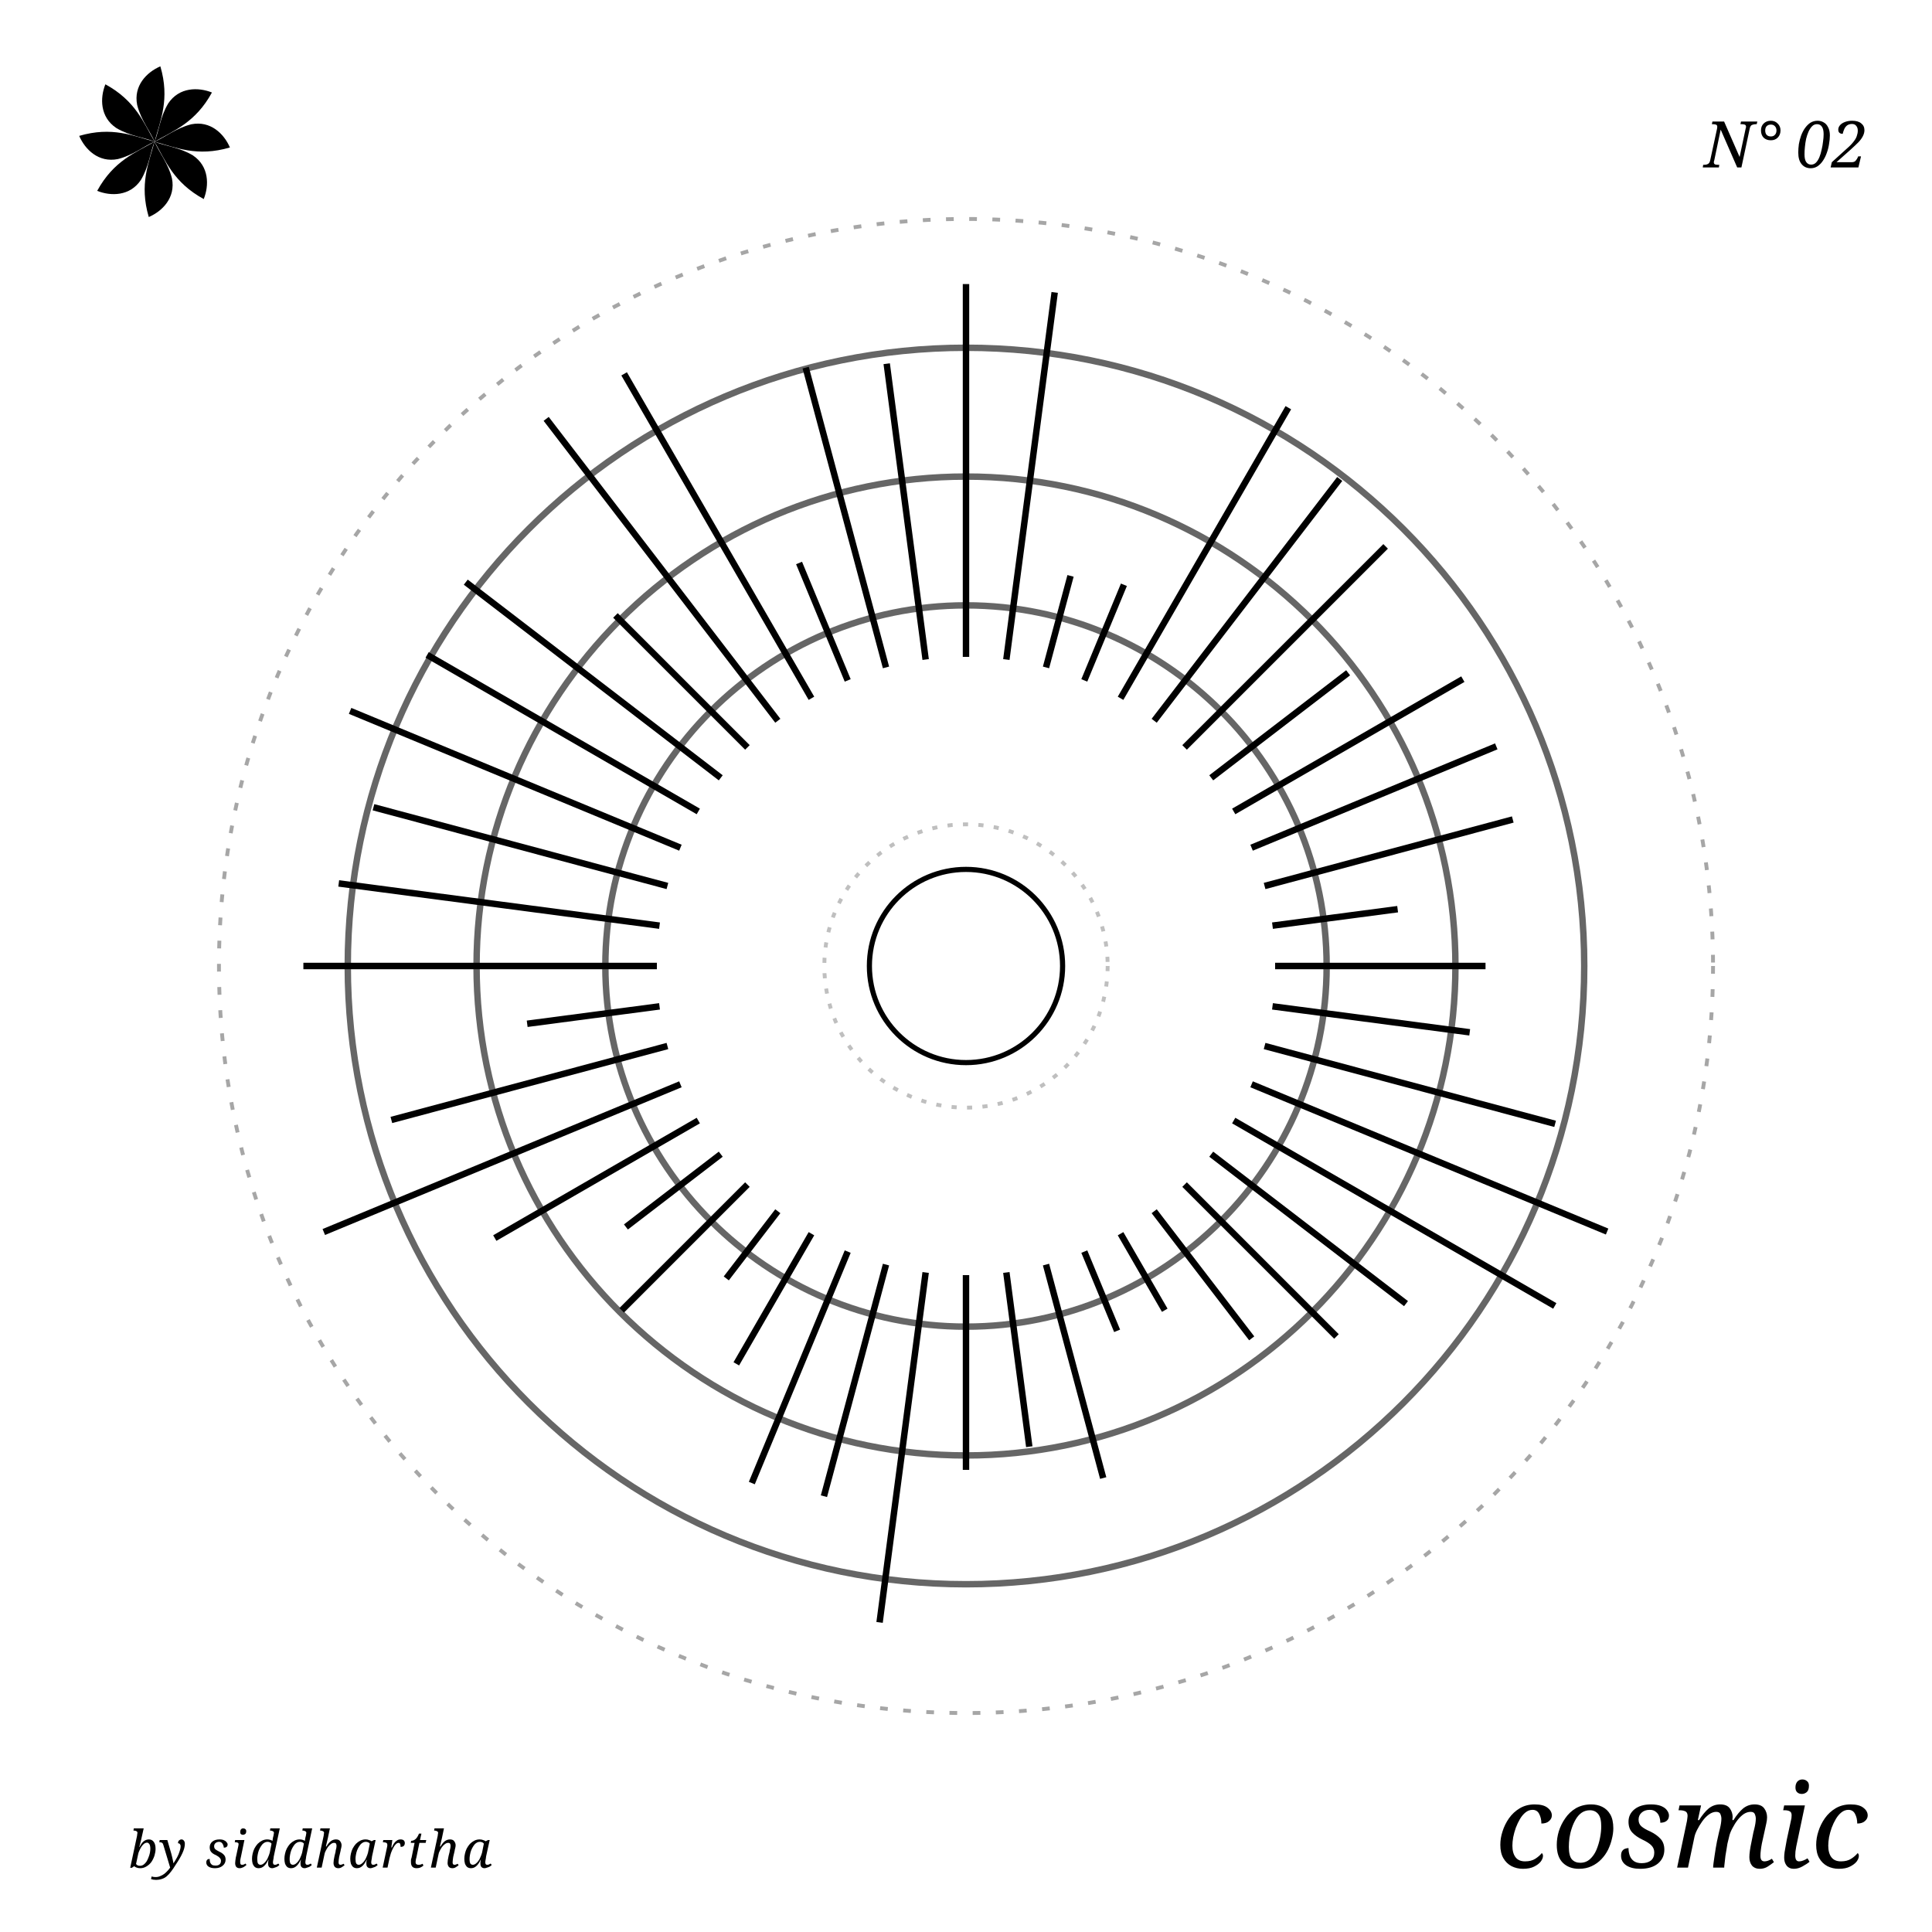
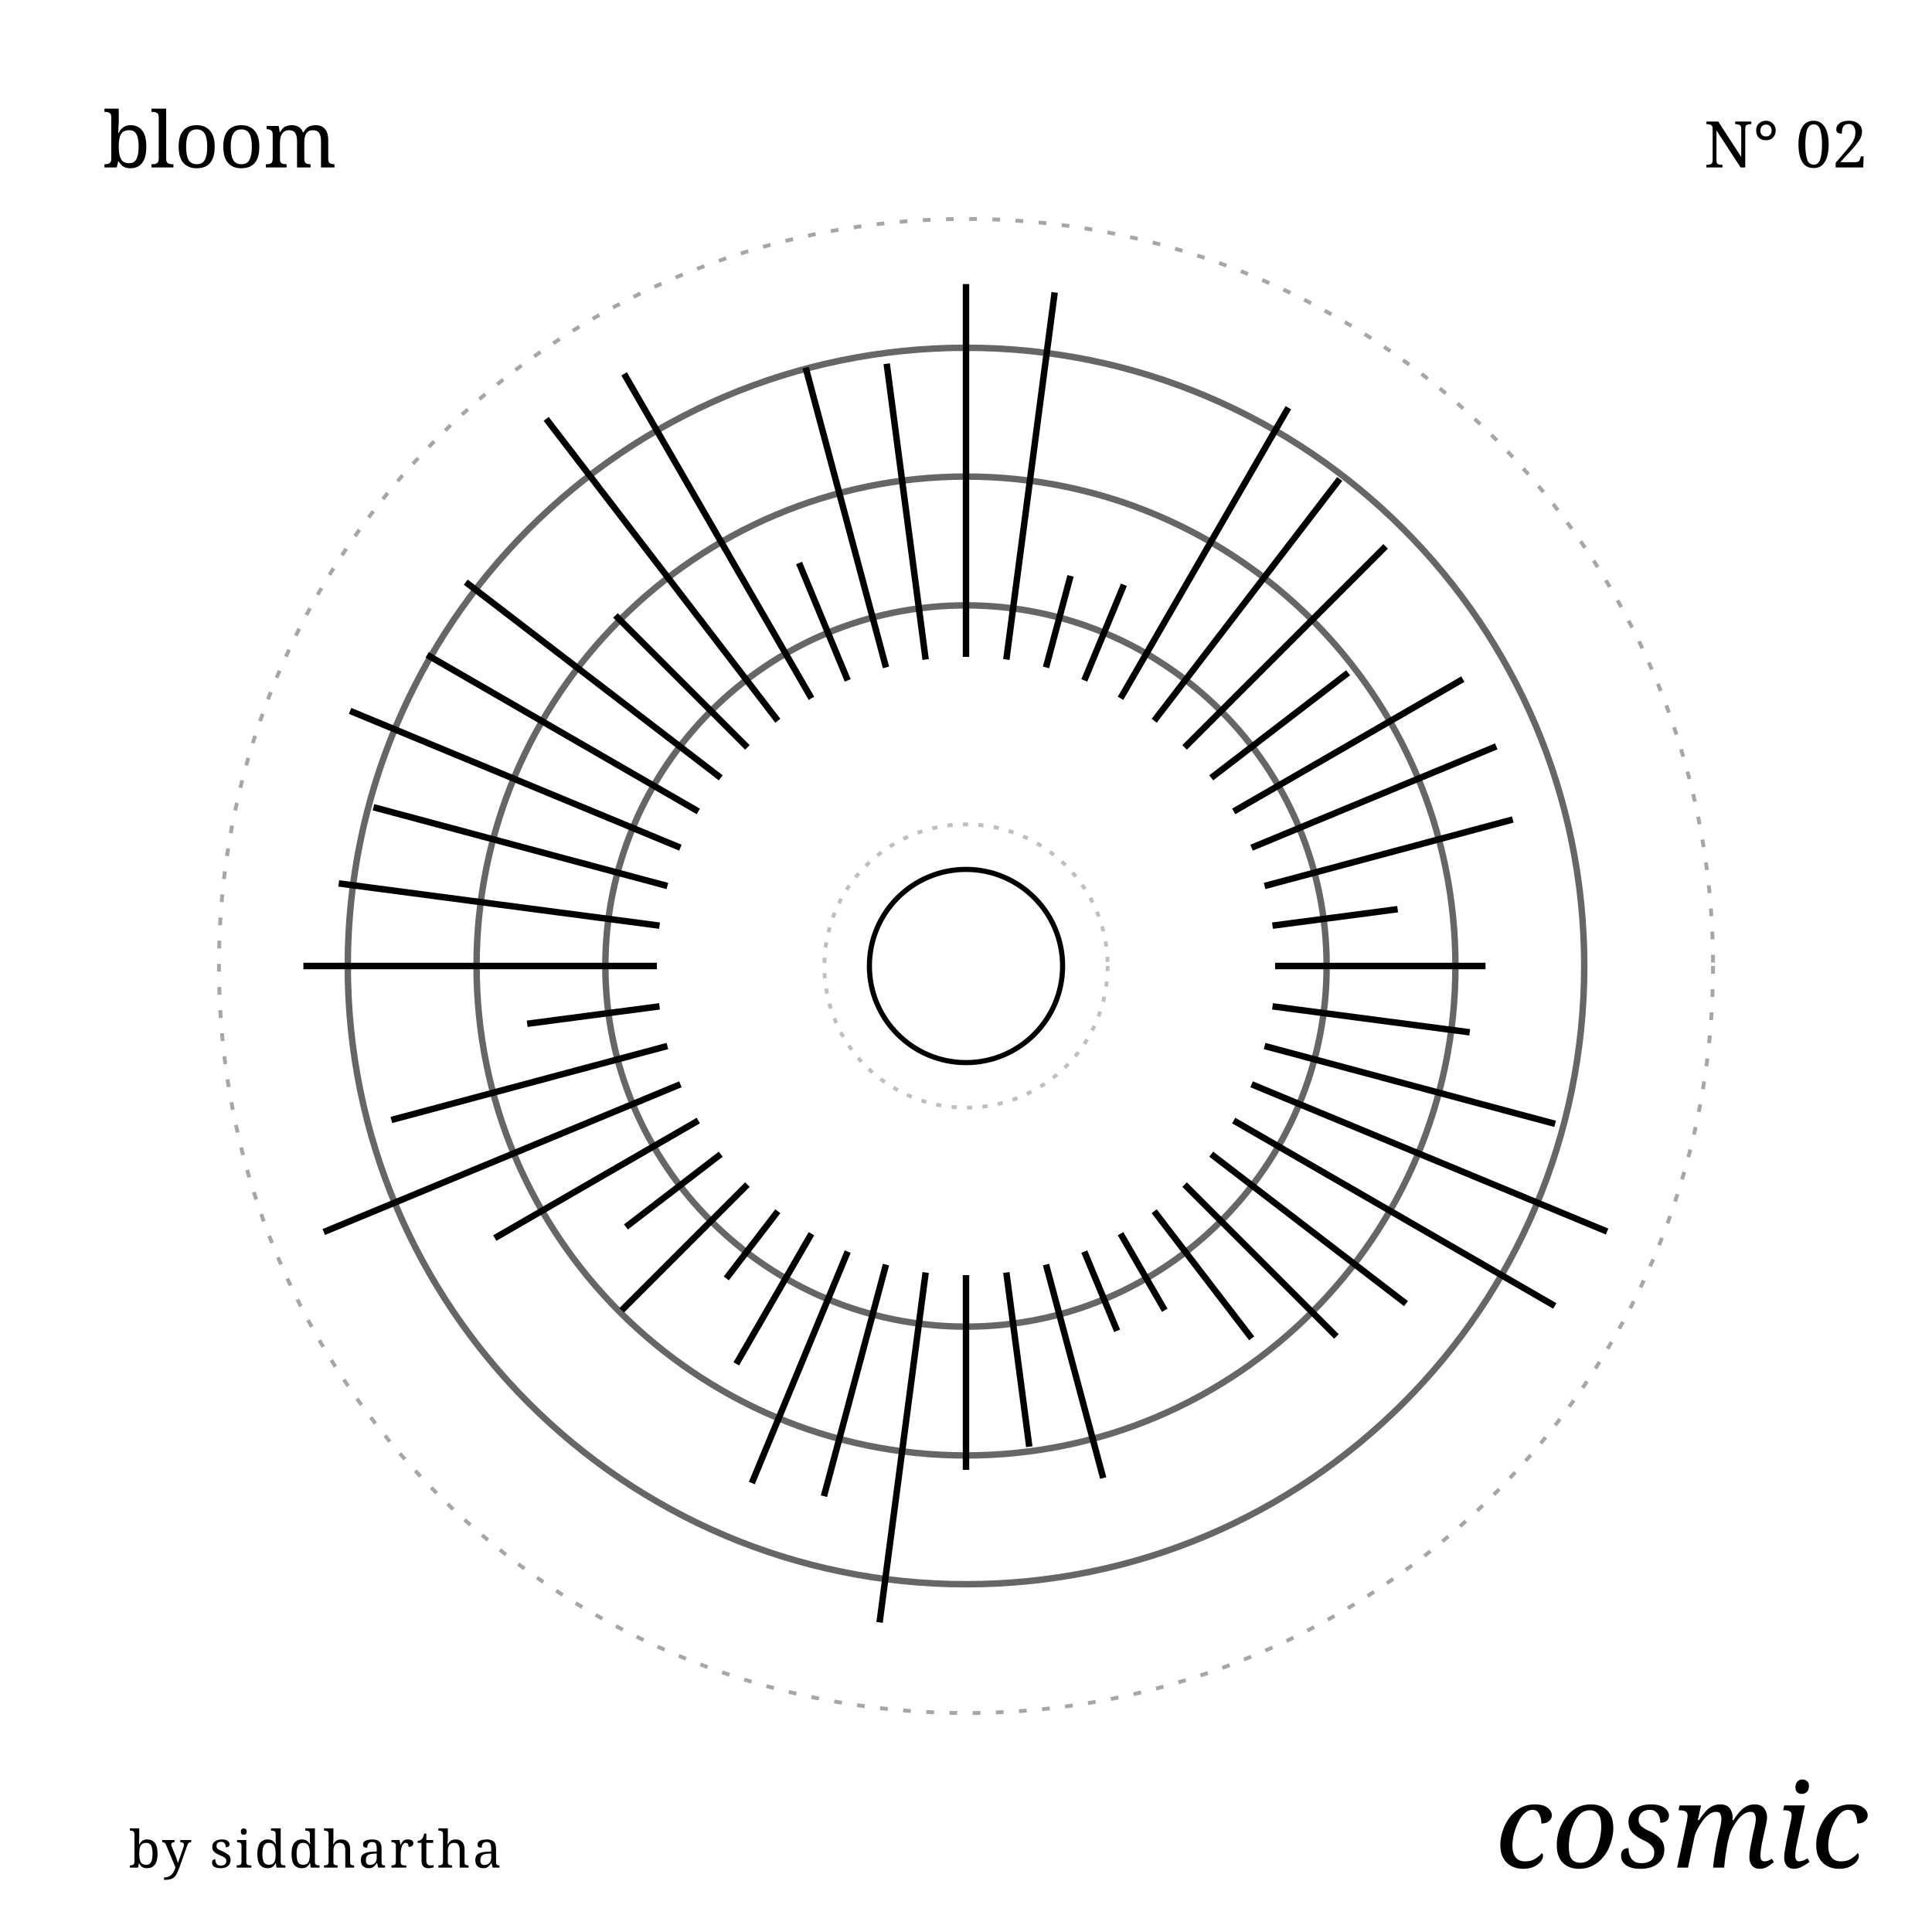
<svg xmlns="http://www.w3.org/2000/svg" viewBox="-75 -75 150 150" width="600" height="600">
  <circle r="58" fill="none" stroke="#000" stroke-width="0.3" stroke-dasharray="0.6,1.2" opacity="0.35" />
  <circle r="7.5" fill="none" stroke="#000" stroke-width="0.4" />
  <circle r="11" fill="none" stroke="#000" stroke-width="0.3" stroke-dasharray="0.4,0.8" opacity="0.25" />
  <g fill="none" stroke="#000" stroke-width="0.5">
    <line x1="0" y1="-24" x2="0" y2="-52.945" transform="rotate(0.0)" />
    <line x1="0" y1="-24" x2="0" y2="-52.748" transform="rotate(7.5)" />
    <line x1="0" y1="-24" x2="0" y2="-31.357" transform="rotate(15.0)" />
    <line x1="0" y1="-24" x2="0" y2="-32.037" transform="rotate(22.5)" />
    <line x1="0" y1="-24" x2="0" y2="-50.052" transform="rotate(30.0)" />
    <line x1="0" y1="-24" x2="0" y2="-47.663" transform="rotate(37.5)" />
    <line x1="0" y1="-24" x2="0" y2="-46.074" transform="rotate(45.0)" />
    <line x1="0" y1="-24" x2="0" y2="-37.395" transform="rotate(52.5)" />
    <line x1="0" y1="-24" x2="0" y2="-44.543" transform="rotate(60.0)" />
    <line x1="0" y1="-24" x2="0" y2="-44.563" transform="rotate(67.5)" />
    <line x1="0" y1="-24" x2="0" y2="-43.949" transform="rotate(75.0)" />
    <line x1="0" y1="-24" x2="0" y2="-33.801" transform="rotate(82.5)" />
    <line x1="0" y1="-24" x2="0" y2="-40.336" transform="rotate(90.0)" />
    <line x1="0" y1="-24" x2="0" y2="-39.445" transform="rotate(97.5)" />
    <line x1="0" y1="-24" x2="0" y2="-47.352" transform="rotate(105.0)" />
    <line x1="0" y1="-24" x2="0" y2="-53.876" transform="rotate(112.5)" />
    <line x1="0" y1="-24" x2="0" y2="-52.785" transform="rotate(120.0)" />
    <line x1="0" y1="-24" x2="0" y2="-43.06" transform="rotate(127.5)" />
    <line x1="0" y1="-24" x2="0" y2="-40.677" transform="rotate(135.0)" />
    <line x1="0" y1="-24" x2="0" y2="-36.438" transform="rotate(142.5)" />
    <line x1="0" y1="-24" x2="0" y2="-30.862" transform="rotate(150.0)" />
    <line x1="0" y1="-24" x2="0" y2="-30.659" transform="rotate(157.5)" />
    <line x1="0" y1="-24" x2="0" y2="-41.157" transform="rotate(165.0)" />
    <line x1="0" y1="-24" x2="0" y2="-37.643" transform="rotate(172.5)" />
    <line x1="0" y1="-24" x2="0" y2="-39.12" transform="rotate(180.0)" />
    <line x1="0" y1="-24" x2="0" y2="-51.403" transform="rotate(187.5)" />
    <line x1="0" y1="-24" x2="0" y2="-42.618" transform="rotate(195.0)" />
    <line x1="0" y1="-24" x2="0" y2="-43.452" transform="rotate(202.5)" />
    <line x1="0" y1="-24" x2="0" y2="-35.667" transform="rotate(210.0)" />
    <line x1="0" y1="-24" x2="0" y2="-30.573" transform="rotate(217.5)" />
    <line x1="0" y1="-24" x2="0" y2="-37.803" transform="rotate(225.0)" />
    <line x1="0" y1="-24" x2="0" y2="-33.281" transform="rotate(232.5)" />
    <line x1="0" y1="-24" x2="0" y2="-42.245" transform="rotate(240.0)" />
    <line x1="0" y1="-24" x2="0" y2="-53.968" transform="rotate(247.5)" />
    <line x1="0" y1="-24" x2="0" y2="-46.188" transform="rotate(255.0)" />
    <line x1="0" y1="-24" x2="0" y2="-34.364" transform="rotate(262.5)" />
    <line x1="0" y1="-24" x2="0" y2="-51.446" transform="rotate(270.0)" />
    <line x1="0" y1="-24" x2="0" y2="-49.122" transform="rotate(277.5)" />
    <line x1="0" y1="-24" x2="0" y2="-47.626" transform="rotate(285.0)" />
    <line x1="0" y1="-24" x2="0" y2="-51.758" transform="rotate(292.5)" />
    <line x1="0" y1="-24" x2="0" y2="-48.309" transform="rotate(300.0)" />
    <line x1="0" y1="-24" x2="0" y2="-48.954" transform="rotate(307.5)" />
    <line x1="0" y1="-24" x2="0" y2="-38.491" transform="rotate(315.0)" />
    <line x1="0" y1="-24" x2="0" y2="-53.543" transform="rotate(322.5)" />
    <line x1="0" y1="-24" x2="0" y2="-53.086" transform="rotate(330.0)" />
    <line x1="0" y1="-24" x2="0" y2="-33.868" transform="rotate(337.5)" />
    <line x1="0" y1="-24" x2="0" y2="-48.096" transform="rotate(345.0)" />
    <line x1="0" y1="-24" x2="0" y2="-47.164" transform="rotate(352.5)" />
    <circle r="28" opacity="0.6" />
    <circle r="38" opacity="0.6" />
    <circle r="48" opacity="0.6" />
  </g>
-   <g transform="translate(-63 -64) scale(0.075)">
-     <path d="M 0,0 C 6,-22 16,-44 6,-78 C -8,-72 -22,-58 -18,-38 C -14,-22 -4,-10 0,0 Z" fill="#000" transform="rotate(0)" />
-     <path d="M 0,0 C 6,-22 16,-44 6,-78 C -8,-72 -22,-58 -18,-38 C -14,-22 -4,-10 0,0 Z" fill="#000" transform="rotate(45)" />
-     <path d="M 0,0 C 6,-22 16,-44 6,-78 C -8,-72 -22,-58 -18,-38 C -14,-22 -4,-10 0,0 Z" fill="#000" transform="rotate(90)" />
-     <path d="M 0,0 C 6,-22 16,-44 6,-78 C -8,-72 -22,-58 -18,-38 C -14,-22 -4,-10 0,0 Z" fill="#000" transform="rotate(135)" />
-     <path d="M 0,0 C 6,-22 16,-44 6,-78 C -8,-72 -22,-58 -18,-38 C -14,-22 -4,-10 0,0 Z" fill="#000" transform="rotate(180)" />
-     <path d="M 0,0 C 6,-22 16,-44 6,-78 C -8,-72 -22,-58 -18,-38 C -14,-22 -4,-10 0,0 Z" fill="#000" transform="rotate(225)" />
-     <path d="M 0,0 C 6,-22 16,-44 6,-78 C -8,-72 -22,-58 -18,-38 C -14,-22 -4,-10 0,0 Z" fill="#000" transform="rotate(270)" />
-     <path d="M 0,0 C 6,-22 16,-44 6,-78 C -8,-72 -22,-58 -18,-38 C -14,-22 -4,-10 0,0 Z" fill="#000" transform="rotate(315)" />
-   </g>
-   <text x="70" y="-62" text-anchor="end" font-family="EB Garamond, Georgia, serif" font-style="italic" font-size="5" fill="#000">N° 02</text>
-   <text x="-65" y="70" font-family="EB Garamond, Georgia, serif" font-style="italic" font-size="4" letter-spacing="0.05em" fill="#000">by siddhartha</text>
+   <text x="-67" y="-62" font-family="EB Garamond, Georgia, serif" font-weight="400" font-size="6" fill="#000">bloom</text>
+   <text x="70" y="-62" text-anchor="end" font-family="EB Garamond, Georgia, serif" font-weight="400" font-size="5" fill="#000">N° 02</text>
+   <text x="-65" y="70" font-family="EB Garamond, Georgia, serif" font-weight="400" font-size="4" letter-spacing="0.05em" fill="#000">by siddhartha</text>
  <text x="70" y="70" text-anchor="end" font-family="EB Garamond, Georgia, serif" font-style="italic" font-size="9" fill="#000">cosmic</text>
</svg>
